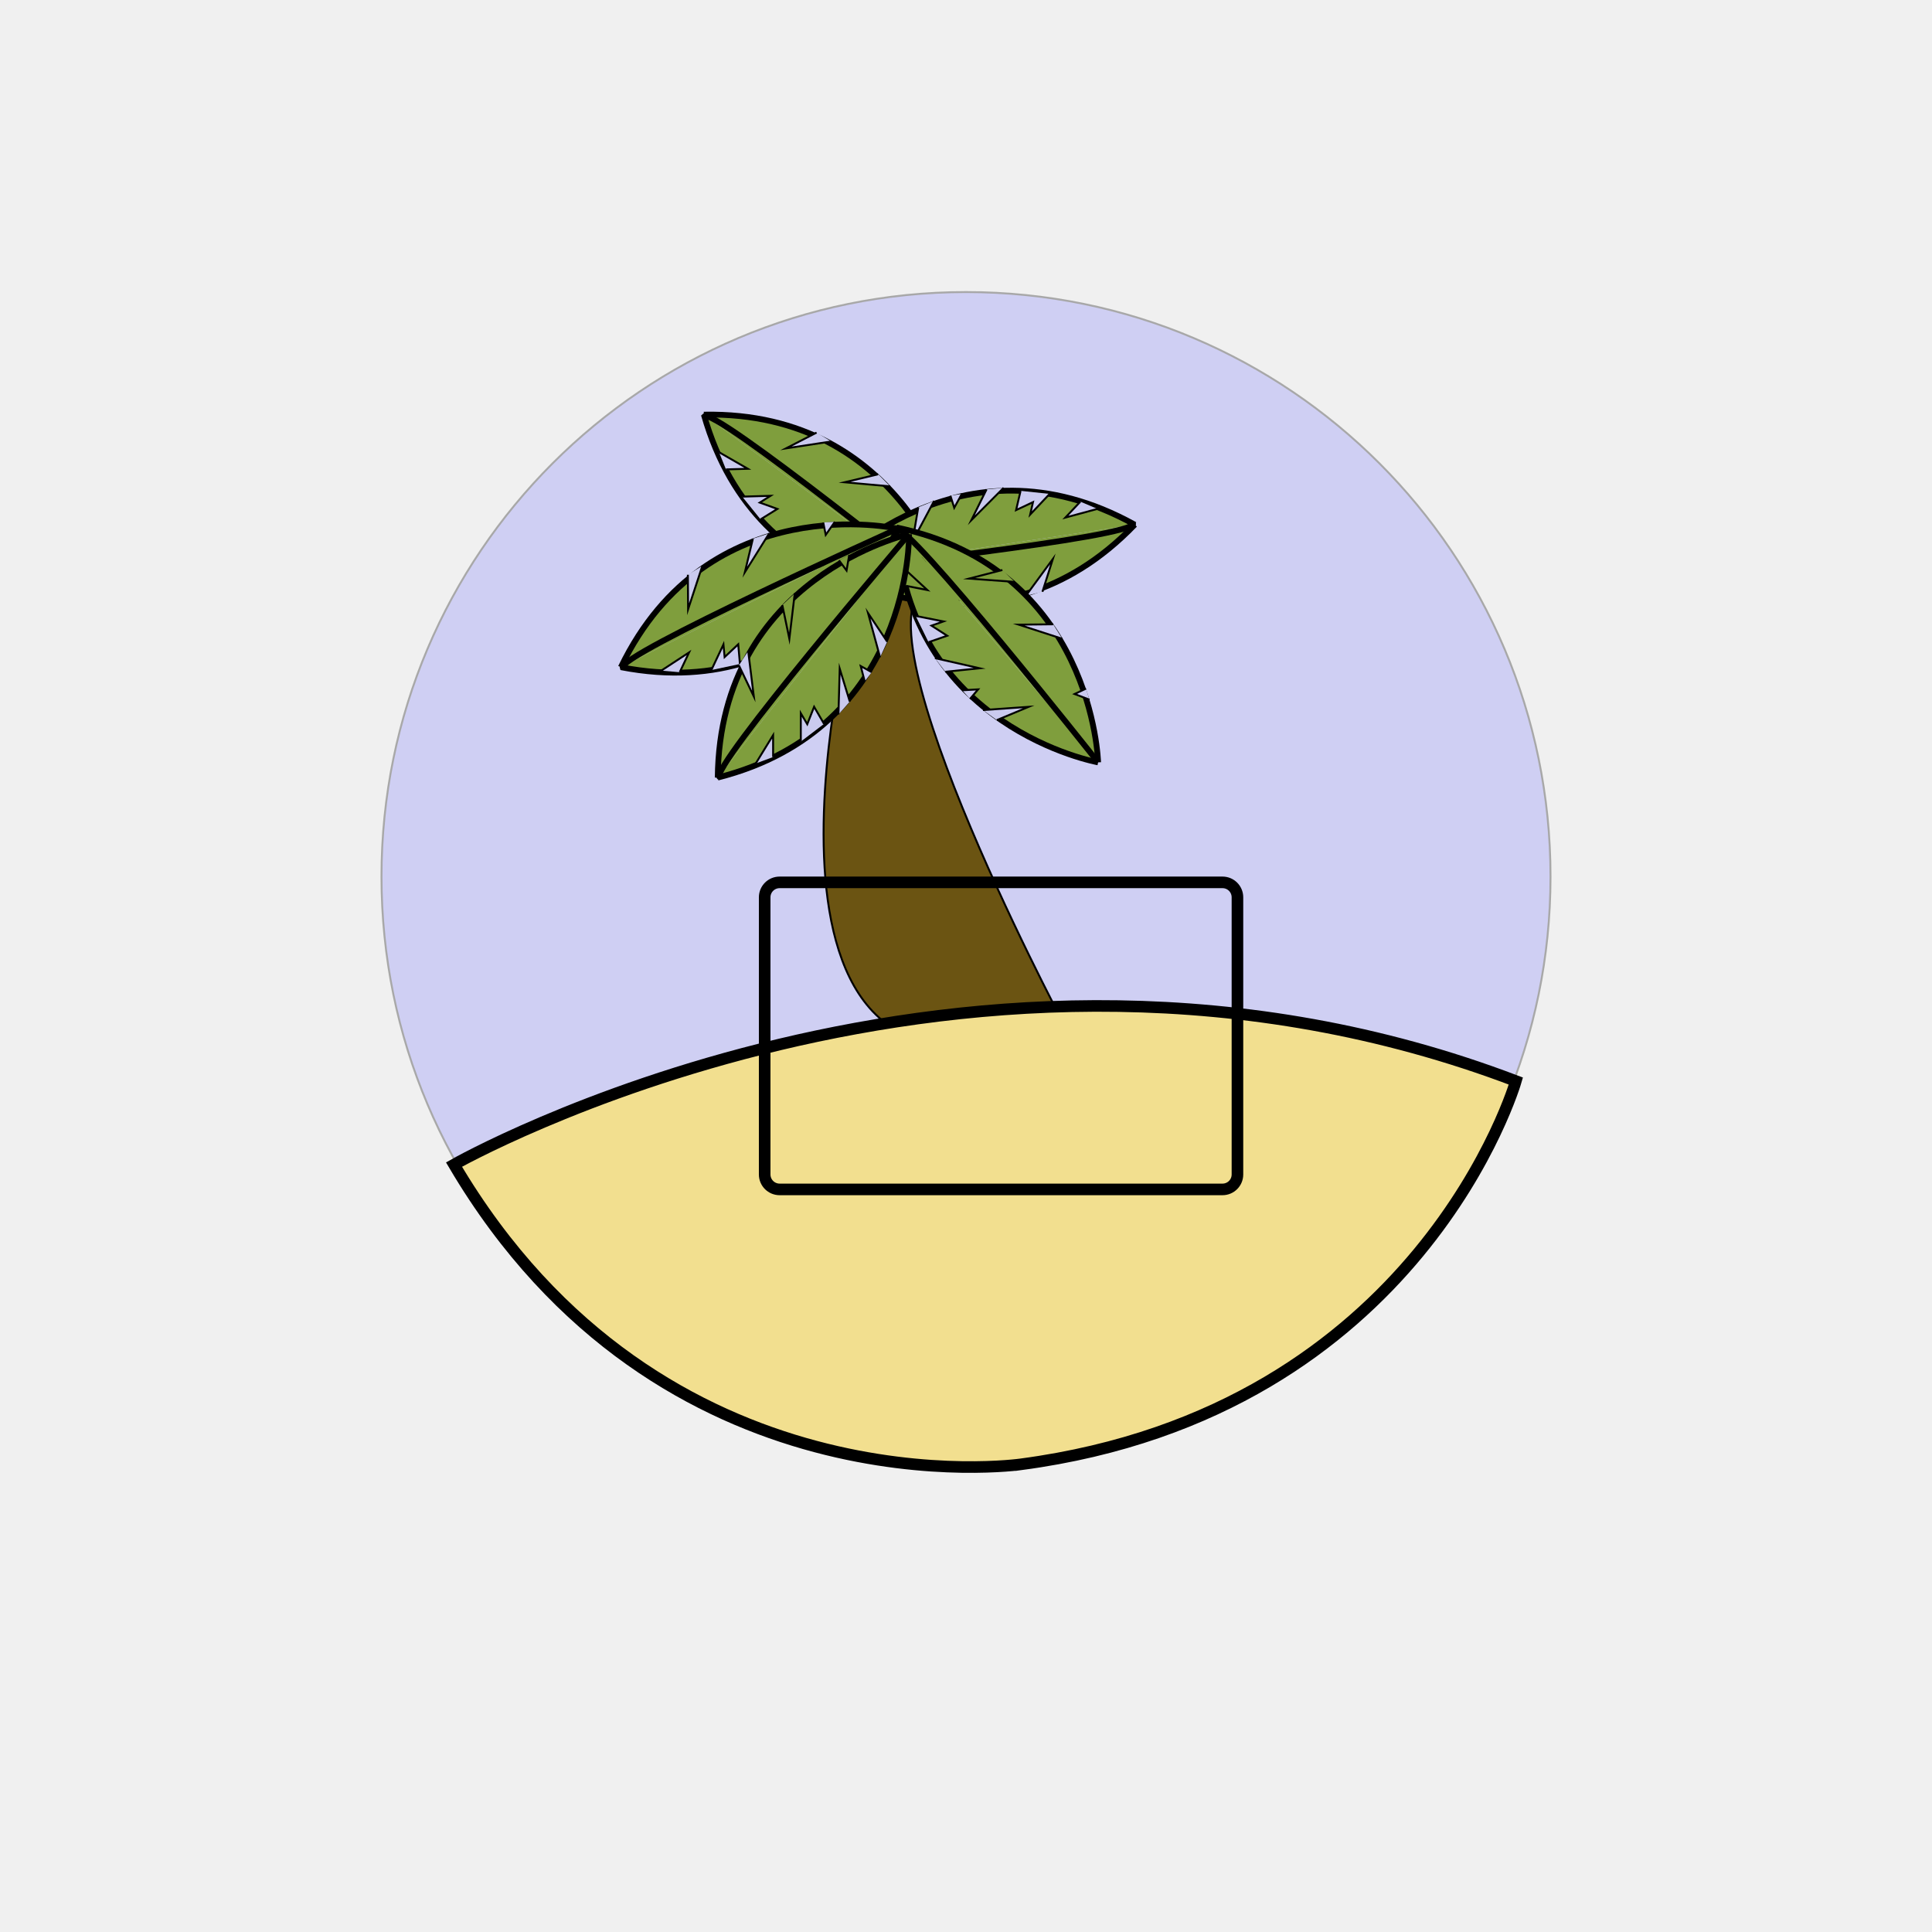
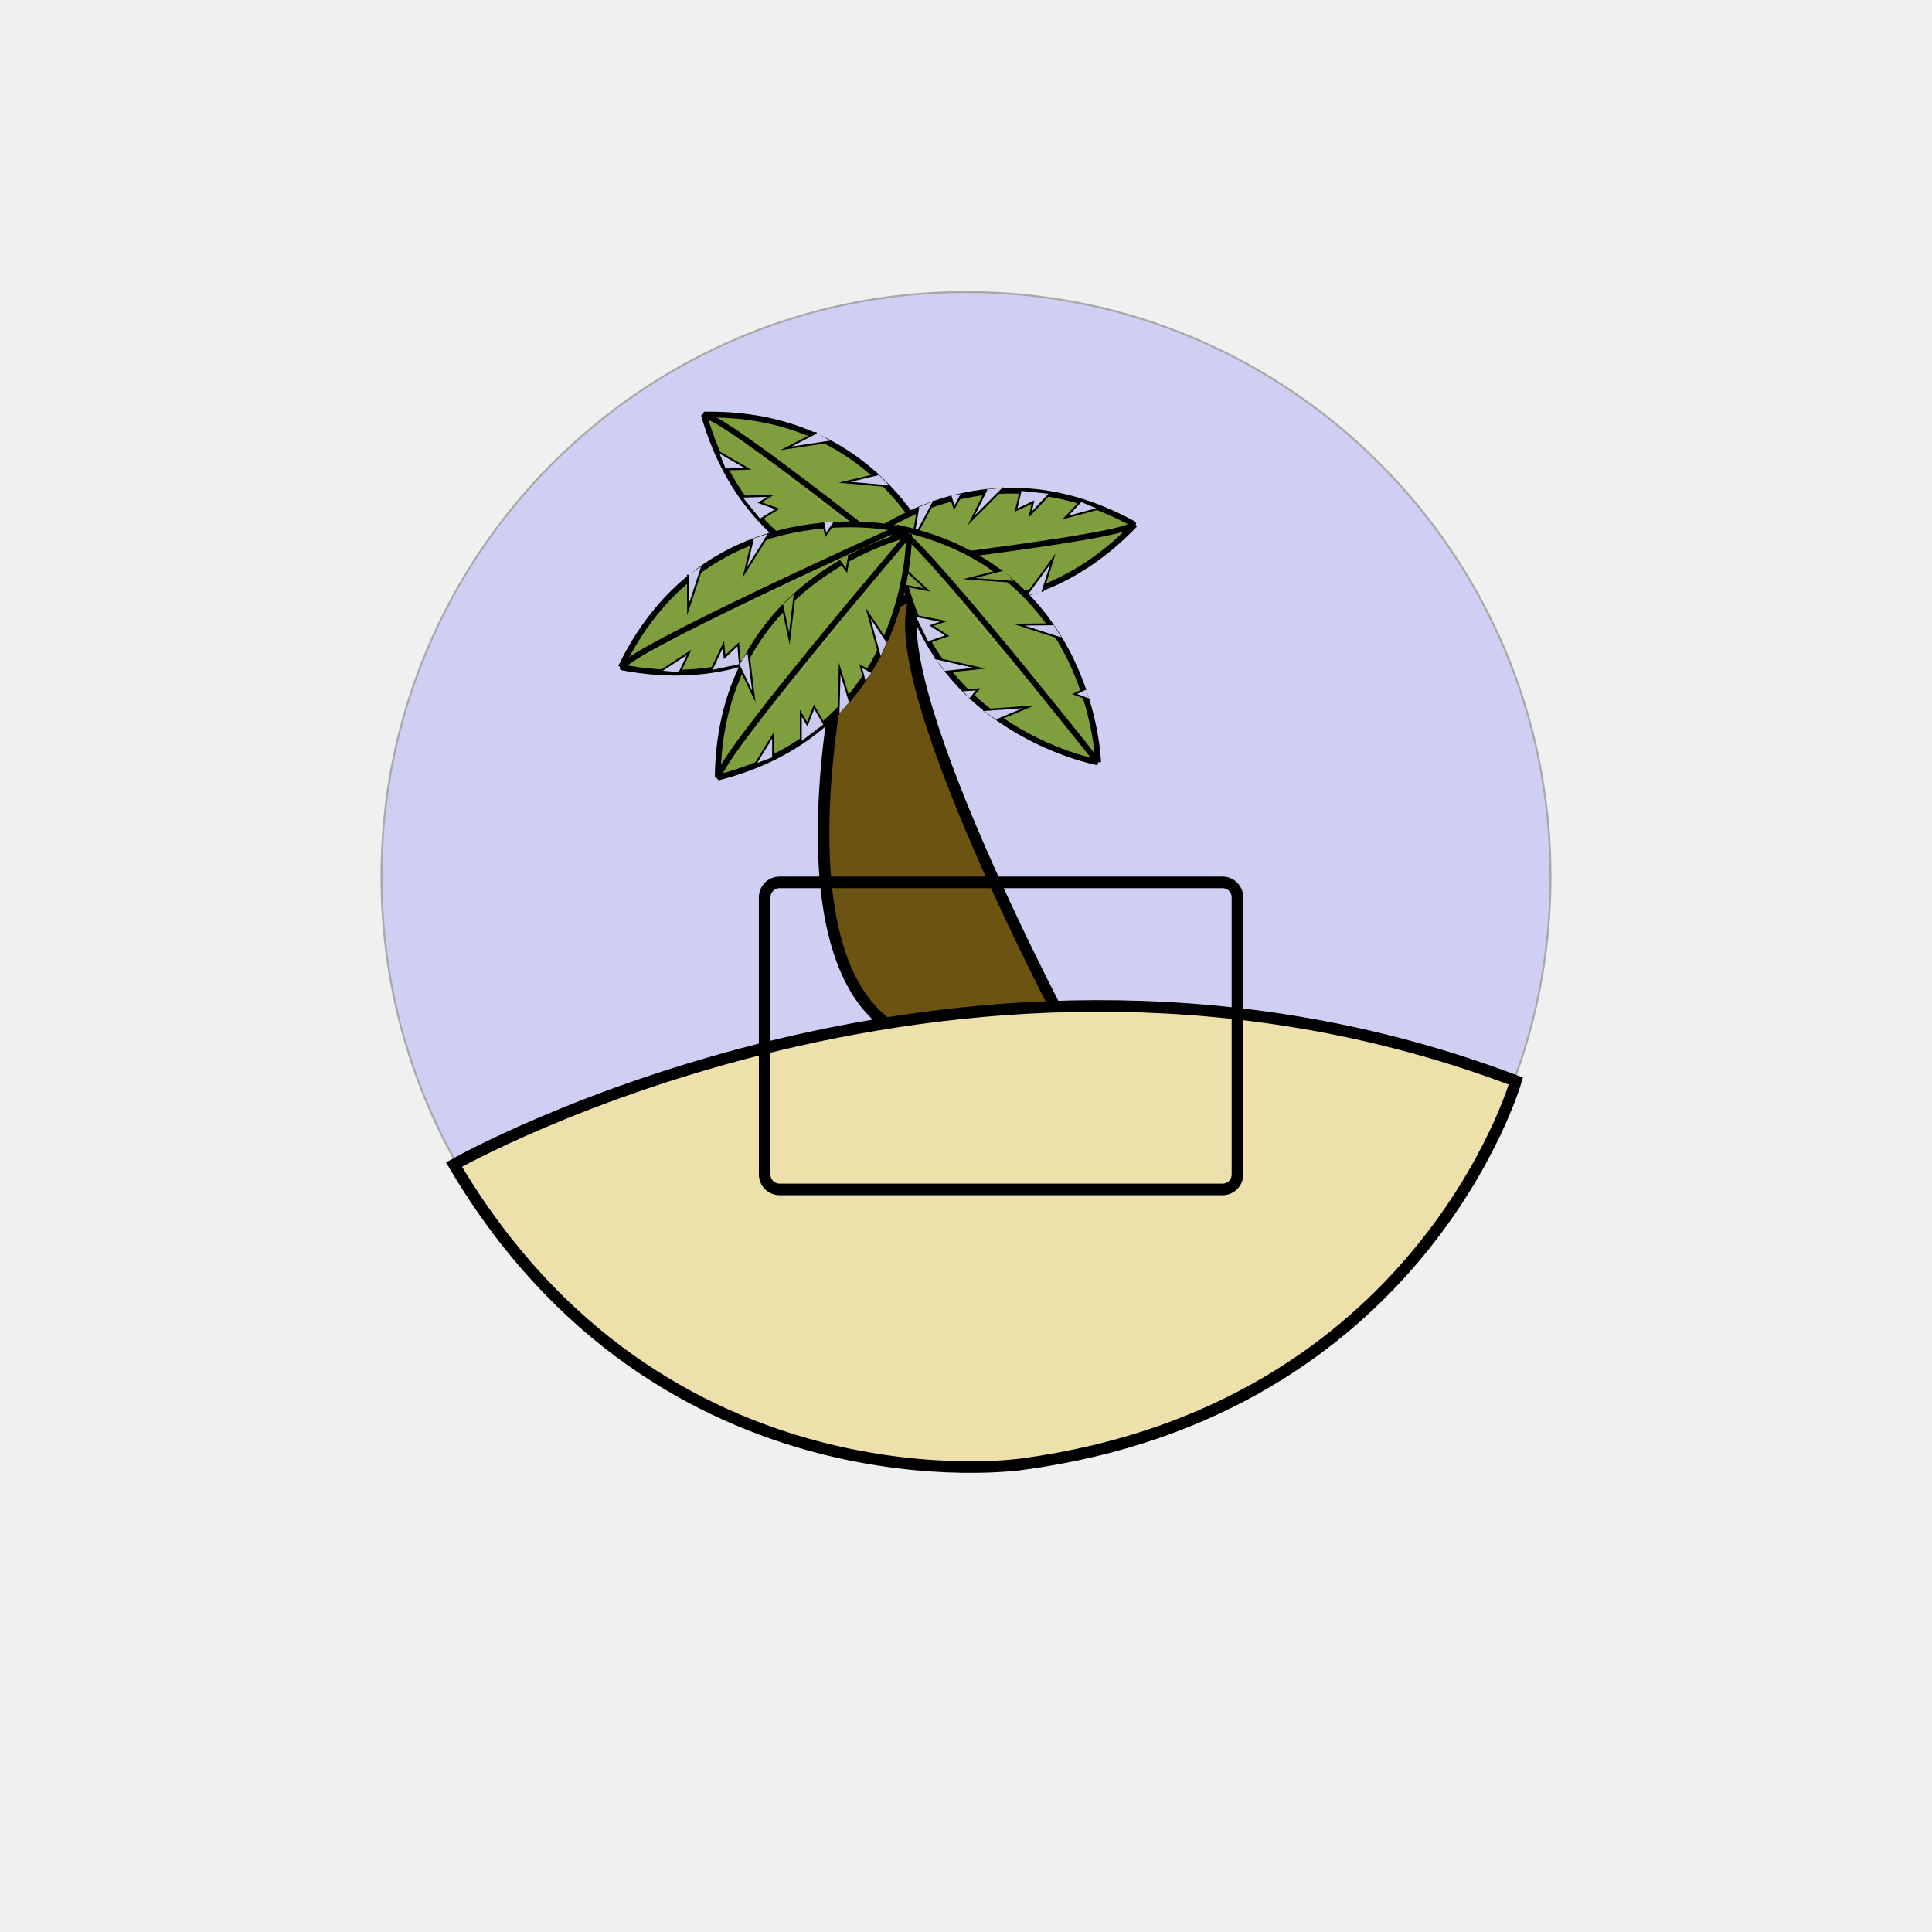
<svg xmlns="http://www.w3.org/2000/svg" version="1.1" id="Layer_2" x="0px" y="0px" viewBox="0 0 1000 1000" enable-background="new 0 0 1000 1000" xml:space="preserve">
  <circle opacity="0.3" fill="#8383FC" stroke="#000000" stroke-miterlimit="10" enable-background="new    " cx="500" cy="453.711" r="302.542" />
  <circle display="none" opacity="0.3" stroke="#000000" stroke-miterlimit="10" enable-background="new    " cx="500" cy="456.711" r="302.542" />
  <g id="Layer_x5F_1" display="none">
    <path display="inline" fill="#FFFFFF" stroke="#000000" stroke-width="4" stroke-miterlimit="10" d="M444.525,594.475   c0,6.627-5.373,12-12,12H331.102c-6.627,0-12-5.373-12-12V348.983c0-6.627,5.373-12,12-12h101.424c6.627,0,12,5.373,12,12   L444.525,594.475L444.525,594.475z" />
    <path display="inline" fill="#FFFFFF" stroke="#000000" stroke-width="4" stroke-miterlimit="10" d="M656.459,594.475   c0,6.627-5.371,12-12,12H543.034c-6.627,0-12-5.373-12-12V348.983c0-6.627,5.373-12,12-12h101.425c6.629,0,12,5.373,12,12V594.475z   " />
    <path display="inline" fill="#FFFFFF" stroke="#000000" stroke-width="4" stroke-miterlimit="10" d="M569.949,515.729   c0,6.627-5.373,12-12,12H456.525c-6.627,0-12-5.373-12-12V270.237c0-6.627,5.373-12,12-12h101.424c6.627,0,12,5.373,12,12V515.729z   " />
    <path display="inline" fill="#FFFFFF" stroke="#000000" stroke-width="5" stroke-miterlimit="10" d="M723.729,521.116   c0,13.261-10.744,24-24,24H300.271c-13.255,0-24-10.739-24-24V318.272c0-13.254,10.745-24,24-24h399.457c13.256,0,24,10.746,24,24   L723.729,521.116L723.729,521.116z" />
    <path display="inline" fill="#FFFFFF" stroke="#000000" stroke-width="3" stroke-miterlimit="10" d="M686.173,483.659   c0,13.261-10.744,24-24,24H333.898c-13.255,0-24-10.739-24-24V350.308c0-13.254,10.745-24,24-24h328.272c13.256,0,24,10.746,24,24   L686.173,483.659L686.173,483.659z" />
    <path id="vecmap" display="inline" fill="none" stroke="#000000" stroke-width="9" stroke-miterlimit="10" d="M348.052,427.712   c0,31.853,20.468,57.628,45.763,57.628" />
    <path id="vecmap_1_" display="inline" fill="none" stroke="#000000" stroke-width="4" stroke-miterlimit="10" d="M584.477,549.116   c0,44.972,39.42,81.355,88.135,81.355" />
    <path id="vecmap_2_" display="inline" fill="none" stroke="#000000" stroke-width="4" stroke-miterlimit="10" d="M412.609,545.116   c0,44.972-39.42,81.355-88.135,81.355" />
    <g display="inline">
      <line id="vecmap_3_" fill="none" stroke="#000000" stroke-width="3" stroke-miterlimit="10" x1="317.407" y1="356.645" x2="678.427" y2="356.645" />
    </g>
    <g display="inline">
      <line id="vecmap_4_" fill="none" stroke="#000000" stroke-width="3" stroke-miterlimit="10" x1="368.543" y1="365.119" x2="368.543" y2="497.322" />
    </g>
    <g display="inline">
      <line id="vecmap_5_" fill="none" stroke="#000000" stroke-width="3" stroke-miterlimit="10" x1="637.715" y1="365.119" x2="637.715" y2="497.322" />
    </g>
    <g display="inline">
      <rect id="vecmaprec" x="317.407" y="385.323" fill="#FFFFFF" stroke="#000000" stroke-width="3" stroke-miterlimit="10" width="355.205" height="80" />
    </g>
    <g display="inline">
      <line fill="none" stroke="#000000" stroke-width="3" stroke-miterlimit="10" x1="317.407" y1="465.323" x2="672.611" y2="465.323" />
    </g>
  </g>
  <text transform="matrix(1 0 0 1 461.9832 703.8977)" display="none" enable-background="new    " font-family="'MyriadPro-Regular'" font-size="72">3X</text>
  <g id="Layer_3">
-     <path fill="#6B5412" stroke="#000000" stroke-miterlimit="10" d="M439.556,324.882c0,0-69.687,278.282,110.295,203.616   c0,0-115.82-218.619-65.919-227.309L439.556,324.882z" />
+     <path fill="#6B5412" stroke="#000000" stroke-width="6" stroke-miterlimit="10" d="M439.556,324.882   c0,0-69.687,278.282,110.295,203.616c0,0-115.82-218.619-65.919-227.309L439.556,324.882z" />
  </g>
  <path fill="#FFFFFF" stroke="#000000" stroke-miterlimit="10" d="M620.219,343.602" />
  <path display="none" fill="#E4E4EF" stroke="#000000" stroke-width="2" stroke-miterlimit="10" d="M383.592,609.329  c0,0,41.716-44.212,15.288,15.768" />
-   <path fill="#F2DF8F" stroke="#000000" stroke-width="6" stroke-miterlimit="10" d="M234.996,602.778  c0,0,265.73-151.195,549.617-43.236c0,0-49.033,170.798-256.072,198.379C528.54,757.919,342.493,785.055,234.996,602.778z" />
+   <path fill="#EDE0AB" stroke="#000000" stroke-width="6" stroke-miterlimit="10" d="M234.996,602.778  c0,0,265.73-151.195,549.617-43.236c0,0-49.033,170.798-256.072,198.379C528.54,757.919,342.493,785.055,234.996,602.778z" />
  <path display="none" fill="#7F9E3D" stroke="#000000" stroke-width="3" stroke-miterlimit="10" d="M464.223,276.828  c0,0-78.911-29.713-127.529,42.813" />
  <g id="Leaf_2_2_">
    <path fill="#7F9E3D" stroke="#000000" stroke-width="3" stroke-miterlimit="10" d="M493.054,309.982   c0,0-24.784-97.333-128.77-95.369" />
    <path fill="#7F9E3D" stroke="#000000" stroke-width="3" stroke-miterlimit="10" d="M364.304,214.585   c28.398,100.053,128.731,95.423,128.731,95.423" />
    <path fill="none" stroke="#000000" stroke-width="3" stroke-miterlimit="10" d="M493.054,309.982   c0,0-124.697-100.399-128.57-94.372" />
    <polyline fill="#CACAEF" stroke="#000000" stroke-miterlimit="10" points="372.172,234.062 387.089,242.64 375.76,242.963  " />
    <polyline fill="#CACAEF" stroke="#000000" stroke-miterlimit="10" points="384.164,257.054 398.826,256.636 393.257,260.139    402.354,263.427 393.659,268.821  " />
    <polyline fill="#CACAEF" stroke="#000000" stroke-miterlimit="10" points="398.745,276.139 422.47,276.117 405.557,281.815  " />
    <polyline fill="#CACAEF" stroke="#000000" stroke-miterlimit="10" points="416.214,289.24 424.119,286.937 421.103,292.733  " />
    <polyline fill="#CACAEF" stroke="#000000" stroke-miterlimit="10" points="428.934,296.83 451.639,289.947 437.097,300.293  " />
    <polyline fill="#CACAEF" stroke="#000000" stroke-miterlimit="10" points="460.799,251.749 437.17,249.619 454.529,245.479  " />
    <polyline fill="#CACAEF" stroke="#000000" stroke-miterlimit="10" points="430.246,228.5 406.793,232.085 422.657,223.912  " />
    <polyline fill="#CACAEF" stroke="#000000" stroke-miterlimit="10" points="481.501,279.355 473.348,278.208 478.478,274.161  " />
  </g>
  <g id="Leaf_2_3_">
    <path fill="#7F9E3D" stroke="#000000" stroke-width="3" stroke-miterlimit="10" d="M428.905,295.342   c0,0,86.405,51.206,158.465-23.791" />
    <path fill="#7F9E3D" stroke="#000000" stroke-width="3" stroke-miterlimit="10" d="M587.375,271.584   C496.492,221.016,428.9,295.309,428.9,295.309" />
    <path fill="none" stroke="#000000" stroke-width="3" stroke-miterlimit="10" d="M428.905,295.342   c0,0,159.149-17.354,157.617-24.354" />
    <polyline fill="#CACAEF" stroke="#000000" stroke-miterlimit="10" points="568.031,263.397 551.422,267.897 559.196,259.65  " />
    <polyline fill="#CACAEF" stroke="#000000" stroke-miterlimit="10" points="543.284,255.645 533.224,266.32 534.678,259.903    525.924,264.02 528.25,254.055  " />
    <polyline fill="#CACAEF" stroke="#000000" stroke-miterlimit="10" points="519.476,252.487 502.732,269.297 510.646,253.3  " />
    <polyline fill="#CACAEF" stroke="#000000" stroke-miterlimit="10" points="497.864,255.598 493.909,262.822 491.937,256.593  " />
    <polyline fill="#CACAEF" stroke="#000000" stroke-miterlimit="10" points="483.505,259.241 472.34,280.176 475.288,262.574  " />
    <polyline fill="#CACAEF" stroke="#000000" stroke-miterlimit="10" points="492.91,313.64 511.108,298.418 501.777,313.631  " />
    <polyline fill="#CACAEF" stroke="#000000" stroke-miterlimit="10" points="530.947,308.434 544.975,289.3 539.555,306.303  " />
    <polyline fill="#CACAEF" stroke="#000000" stroke-miterlimit="10" points="458.745,308.797 465.317,303.835 464.557,310.324  " />
  </g>
  <g id="Leaf_2_1_">
    <path fill="#7F9E3D" stroke="#000000" stroke-width="3" stroke-miterlimit="10" d="M464.648,273.642   c0,0-98.019-21.916-143.296,71.716" />
    <path fill="#7F9E3D" stroke="#000000" stroke-width="3" stroke-miterlimit="10" d="M321.337,345.328   c102.079,19.922,143.326-71.657,143.326-71.657" />
    <path fill="none" stroke="#000000" stroke-width="3" stroke-miterlimit="10" d="M464.648,273.642c0,0-145.94,65.809-142.315,71.989   " />
    <polyline fill="#CACAEF" stroke="#000000" stroke-miterlimit="10" points="342.266,347.119 356.663,337.695 351.827,347.945  " />
    <polyline fill="#CACAEF" stroke="#000000" stroke-miterlimit="10" points="368.196,346.823 374.454,333.556 375.059,340.108    382.107,333.481 382.985,343.675  " />
    <polyline fill="#CACAEF" stroke="#000000" stroke-miterlimit="10" points="391.812,342.449 402.523,321.279 399.955,338.94  " />
    <polyline fill="#CACAEF" stroke="#000000" stroke-miterlimit="10" points="411.397,332.794 412.918,324.701 416.723,330.013  " />
    <polyline fill="#CACAEF" stroke="#000000" stroke-miterlimit="10" points="423.919,324.882 428.049,301.518 430.699,319.167  " />
    <polyline fill="#CACAEF" stroke="#000000" stroke-miterlimit="10" points="398.124,276.073 385.537,296.185 389.696,278.83  " />
    <polyline fill="#CACAEF" stroke="#000000" stroke-miterlimit="10" points="363.57,292.809 356.16,315.348 356.046,297.502  " />
    <polyline fill="#CACAEF" stroke="#000000" stroke-miterlimit="10" points="432.107,270.094 427.397,276.847 426.108,270.442  " />
  </g>
  <g id="Leaf_3_1_" display="none">
    <path display="inline" fill="#7F9E3D" stroke="#000000" stroke-width="3" stroke-miterlimit="10" d="M470.5,276.5c0,0-98,22-99,126   " />
    <path display="inline" fill="#7F9E3D" stroke="#000000" stroke-width="3" stroke-miterlimit="10" d="M371.473,402.48   c100.821-25.536,99.053-125.959,99.053-125.959" />
    <path display="inline" fill="none" stroke="#000000" stroke-width="3" stroke-miterlimit="10" d="M470.5,276.5   c0,0-103.912,121.786-97.997,125.829" />
    <polyline display="inline" fill="#CACAEF" stroke="#000000" stroke-miterlimit="10" points="391.166,395.17 400.166,380.504    400.166,391.837  " />
    <polyline display="inline" fill="#CACAEF" stroke="#000000" stroke-miterlimit="10" points="414.49,383.839 414.49,369.17    417.833,374.837 421.38,365.837 426.523,374.682  " />
    <polyline display="inline" fill="#CACAEF" stroke="#000000" stroke-miterlimit="10" points="433.984,369.807 434.638,346.091    439.851,363.159  " />
    <polyline display="inline" fill="#CACAEF" stroke="#000000" stroke-miterlimit="10" points="447.577,352.719 445.5,344.75    451.208,347.93  " />
    <polyline display="inline" fill="#CACAEF" stroke="#000000" stroke-miterlimit="10" points="455.527,340.22 449.293,317.328    459.22,332.158  " />
    <polyline display="inline" fill="#CACAEF" stroke="#000000" stroke-miterlimit="10" points="411.372,307.083 408.569,330.642    404.926,313.172  " />
    <polyline display="inline" fill="#CACAEF" stroke="#000000" stroke-miterlimit="10" points="387.261,336.962 390.177,360.507    382.459,344.416  " />
    <polyline display="inline" fill="#CACAEF" stroke="#000000" stroke-miterlimit="10" points="439.556,287.176 438.177,295.293    434.279,290.05  " />
  </g>
  <g id="Leaf_3_2_">
    <path fill="#7F9E3D" stroke="#000000" stroke-width="3" stroke-miterlimit="10" d="M568.382,394.574   c0,0-2.57-100.405-104.4-121.563" />
    <path fill="#7F9E3D" stroke="#000000" stroke-width="3" stroke-miterlimit="10" d="M464.007,272.99   c5.491,103.86,104.35,121.607,104.35,121.607" />
    <path fill="none" stroke="#000000" stroke-width="3" stroke-miterlimit="10" d="M568.382,394.574   c0,0-99.313-125.563-104.427-120.544" />
    <polyline fill="#7F9E3D" stroke="#000000" stroke-miterlimit="10" points="467.357,293.727 479.999,305.402 468.881,303.203  " />
    <polyline fill="#CACAEF" stroke="#000000" stroke-miterlimit="10" points="473.948,318.806 488.338,321.652 482.131,323.832    490.271,329.057 480.597,332.387  " />
    <polyline fill="#CACAEF" stroke="#000000" stroke-miterlimit="10" points="483.932,340.651 507.071,345.894 489.315,347.698  " />
    <polyline fill="#CACAEF" stroke="#000000" stroke-miterlimit="10" points="498.059,357.301 506.277,356.81 502.051,361.792  " />
    <polyline fill="#CACAEF" stroke="#000000" stroke-miterlimit="10" points="508.778,367.525 532.444,365.85 515.969,372.713  " />
    <polyline fill="#CACAEF" stroke="#000000" stroke-miterlimit="10" points="549.851,330.638 527.283,323.318 545.129,323.133  " />
    <polyline fill="#7F9E3D" stroke="#000000" stroke-miterlimit="10" points="525.218,301.189 501.554,299.481 518.837,295.031  " />
    <polyline fill="#CACAEF" stroke="#000000" stroke-miterlimit="10" points="563.912,362.148 556.217,359.221 562.117,356.413  " />
    <g id="Leaf_3">
      <path fill="#7F9E3D" stroke="#000000" stroke-width="3" stroke-miterlimit="10" d="M470.5,276.5c0,0-98,22-99,126" />
      <path fill="#7F9E3D" stroke="#000000" stroke-width="3" stroke-miterlimit="10" d="M371.473,402.48    c100.821-25.536,99.053-125.959,99.053-125.959" />
      <path fill="none" stroke="#000000" stroke-width="3" stroke-miterlimit="10" d="M470.5,276.5c0,0-103.912,121.786-97.997,125.829" />
      <polyline fill="#CACAEF" stroke="#000000" stroke-miterlimit="10" points="391.166,395.17 400.166,380.504 400.166,391.837   " />
      <polyline fill="#CACAEF" stroke="#000000" stroke-miterlimit="10" points="414.49,383.839 414.49,369.17 417.833,374.837     421.38,365.837 426.523,374.682   " />
      <polyline fill="#CACAEF" stroke="#000000" stroke-miterlimit="10" points="433.984,369.807 434.638,346.091 439.851,363.159   " />
      <polyline fill="#CACAEF" stroke="#000000" stroke-miterlimit="10" points="447.577,352.719 445.5,344.75 451.208,347.93   " />
      <polyline fill="#CACAEF" stroke="#000000" stroke-miterlimit="10" points="455.527,340.22 449.293,317.328 459.22,332.158   " />
      <polyline fill="#7F9E3D" stroke="#000000" stroke-miterlimit="10" points="411.372,307.083 408.569,330.642 404.926,313.172   " />
      <polyline fill="#CACAEF" stroke="#000000" stroke-miterlimit="10" points="387.261,336.962 390.177,360.507 382.459,344.416   " />
      <polyline fill="#7F9E3D" stroke="#000000" stroke-miterlimit="10" points="439.556,287.176 438.177,295.293 434.279,290.05   " />
    </g>
  </g>
  <path fill="none" stroke="#000000" stroke-width="6" stroke-miterlimit="10" d="M640.5,607.906c0,4.269-3.46,7.729-7.728,7.729  H403.524c-4.268,0-7.728-3.46-7.728-7.729V464.439c0-4.268,3.459-7.728,7.728-7.728h229.248c4.268,0,7.728,3.46,7.728,7.728V607.906  z" />
</svg>
